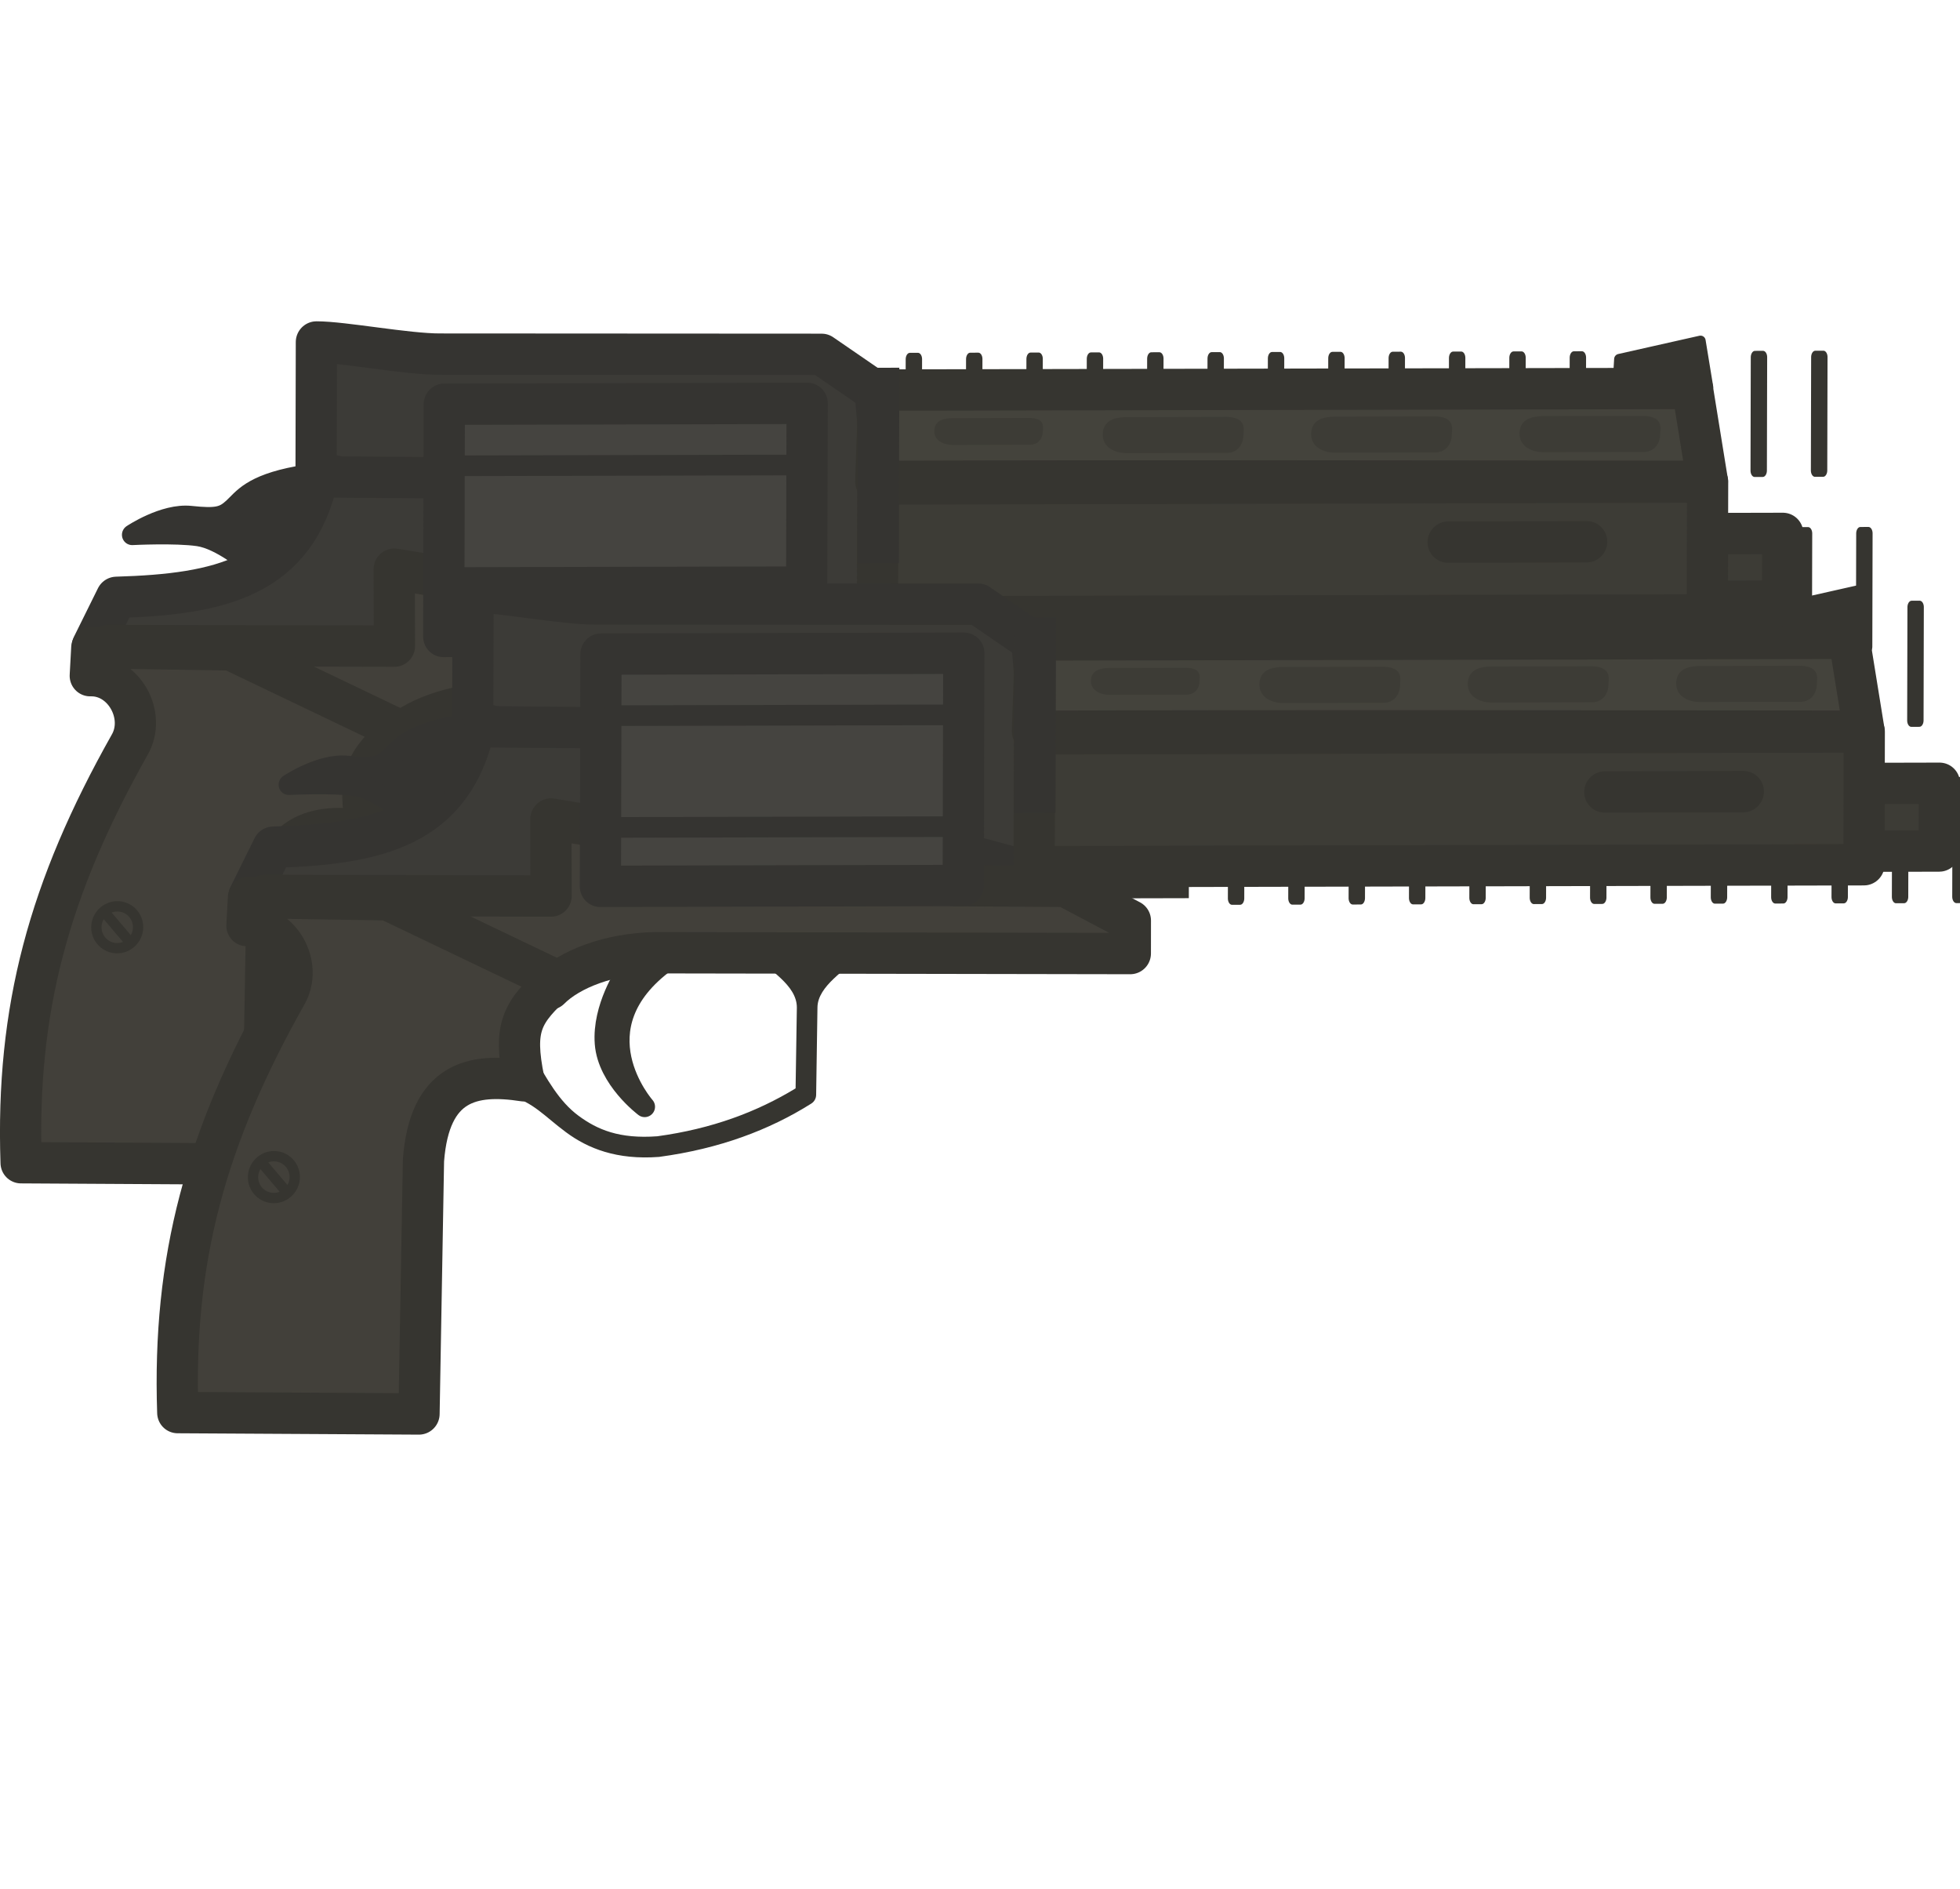
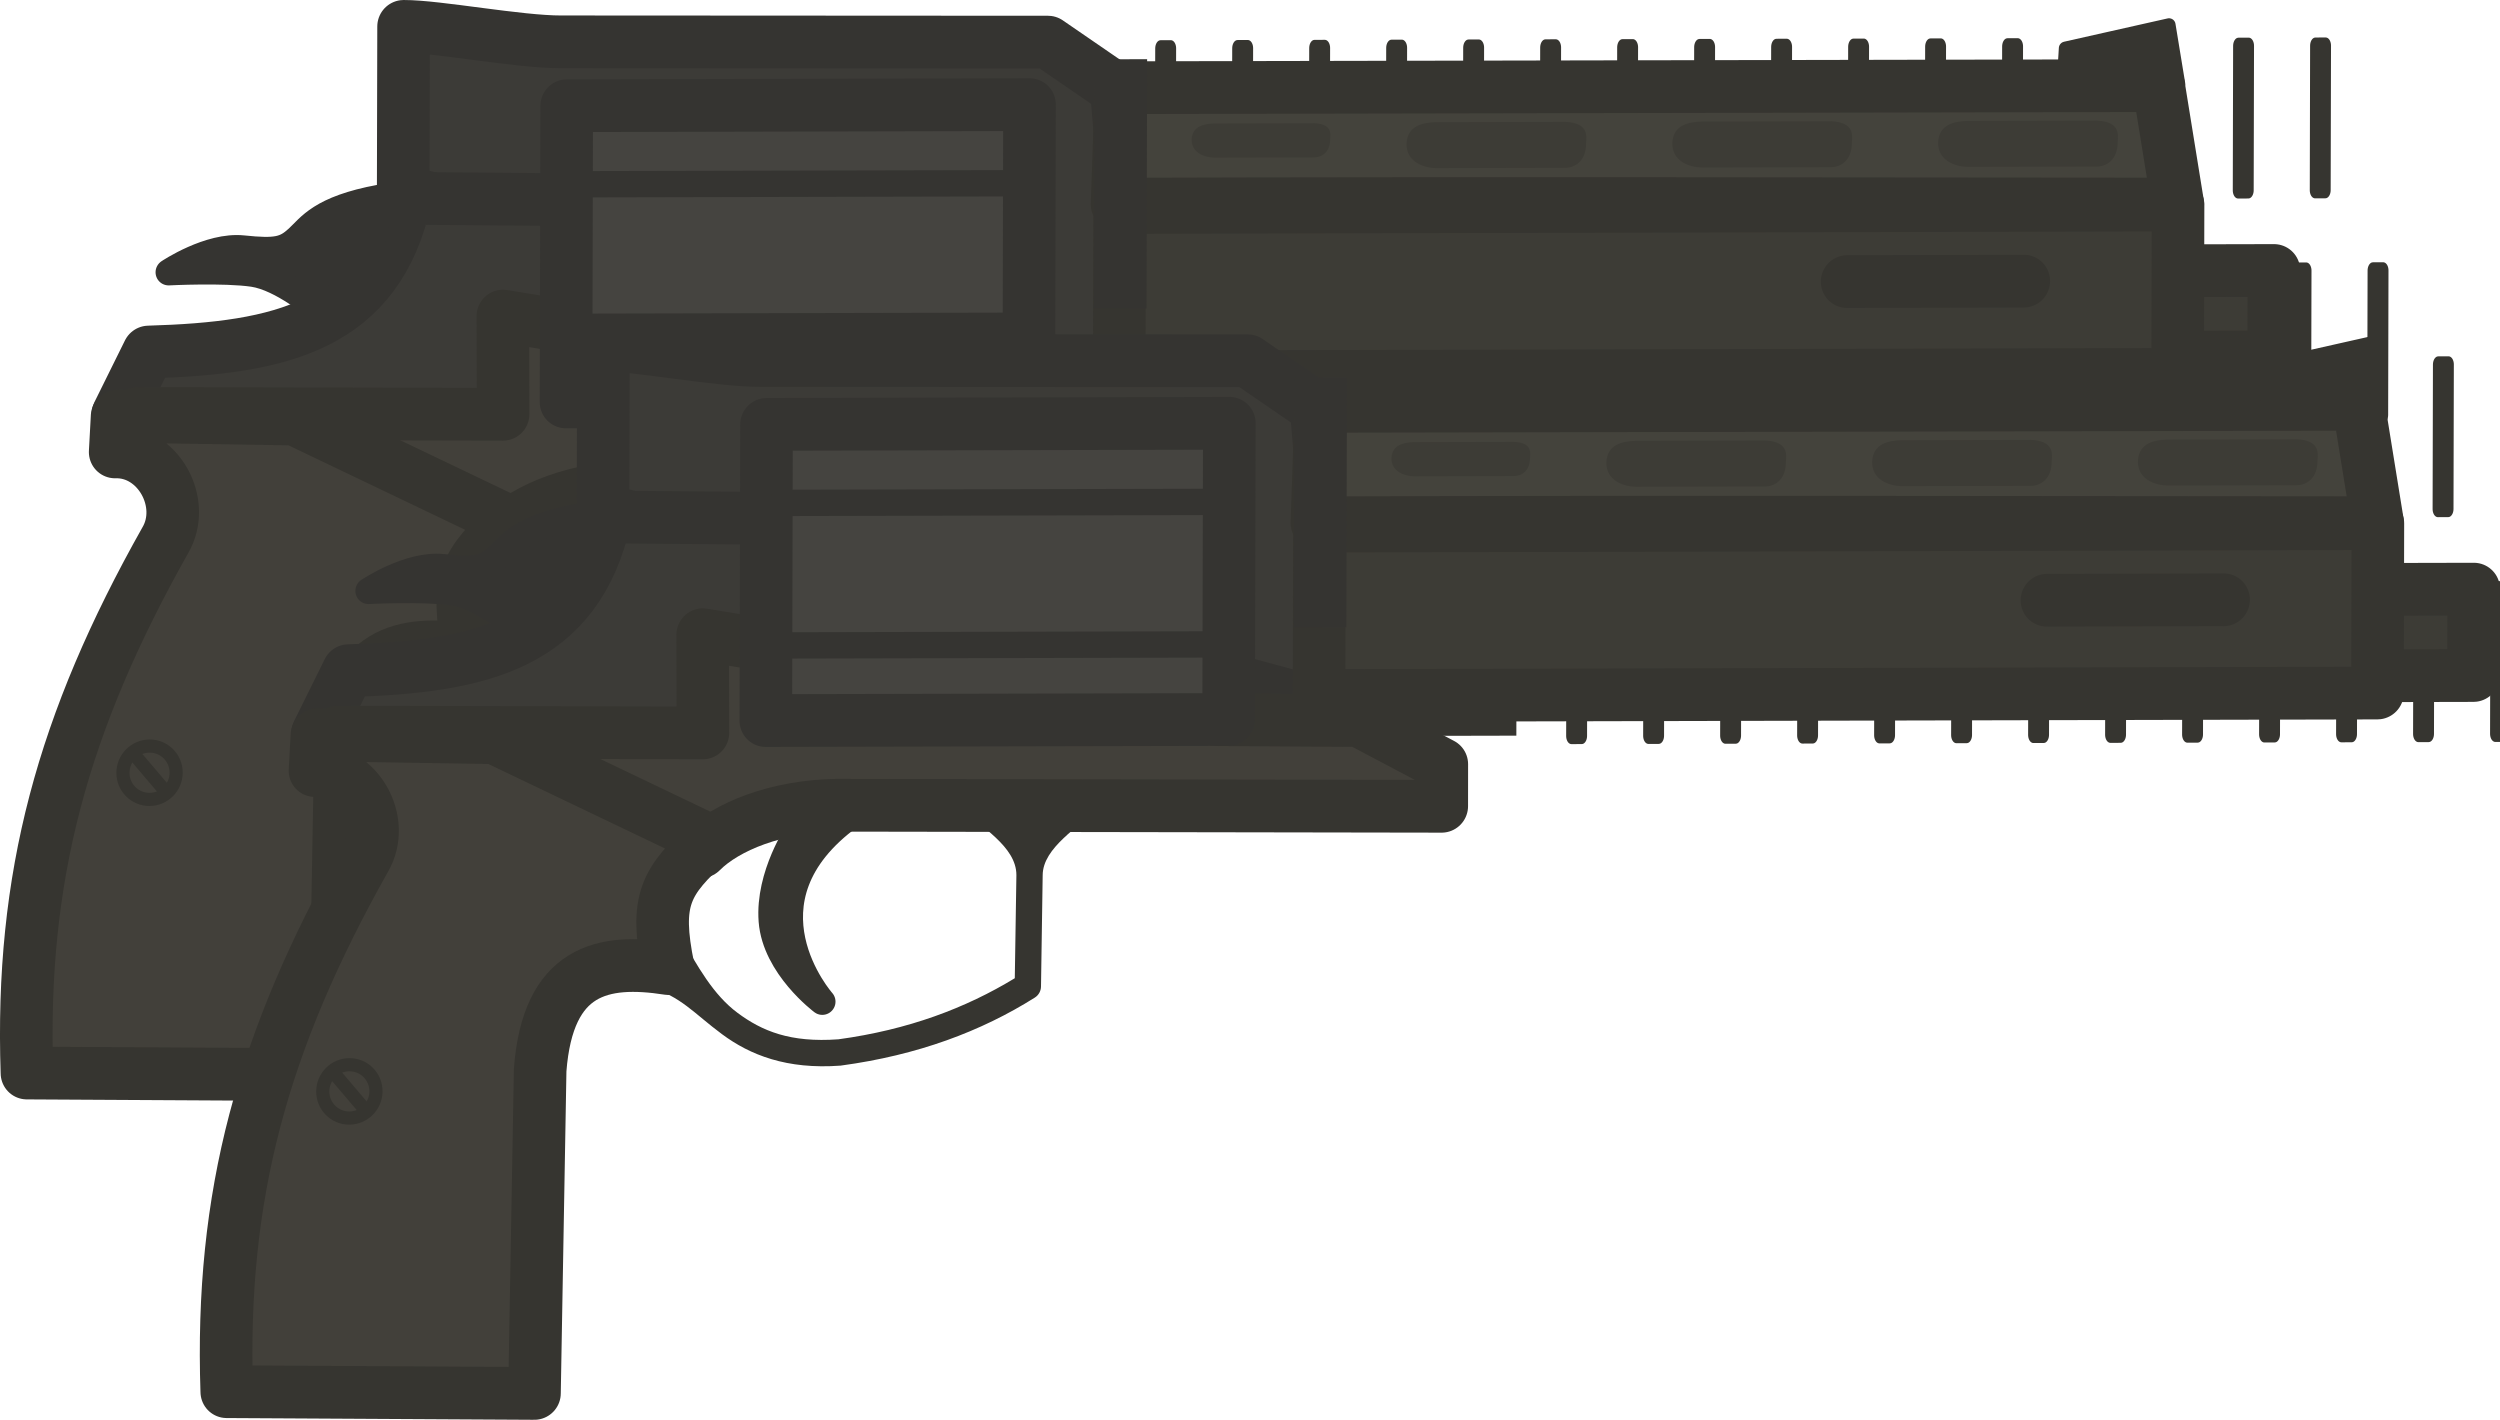
- <svg xmlns="http://www.w3.org/2000/svg" width="114.199" height="110" viewBox="0 0 30.215 29.104" version="1.1" id="svg5" xml:space="preserve">
+ <svg xmlns="http://www.w3.org/2000/svg" width="114.199" height="64.856" viewBox="0 0 30.215 17.16" version="1.1" id="svg5" xml:space="preserve">
  <defs id="defs2" />
-   <g id="layer1">
+   <g id="layer1" transform="translate(0,-4.952204)">
    <g id="g341" transform="matrix(0.3002427,-7.0243466e-4,-7.0240988e-4,0.3010538,-0.06146595,4.251714)">
      <path style="fill:#363530;fill-opacity:1;stroke:#363530;stroke-width:2.117;stroke-linecap:square;stroke-linejoin:round;stroke-dasharray:none;stroke-opacity:1" d="m 49.888,18.134 h 2.299" id="path11-7" />
      <text xml:space="preserve" style="font-weight:bold;font-size:4.744px;font-family:'Russo One';-inkscape-font-specification:'Russo One Bold';opacity:1;fill:#3d3c36;fill-opacity:1;stroke:#363530;stroke-width:0.529;stroke-linecap:square;stroke-linejoin:round;stroke-dasharray:none;stroke-opacity:1" x="67.809" y="14.397" id="text7" transform="scale(0.8055087,1.241451)">
        <tspan id="tspan7" style="fill:#3d3c36;fill-opacity:1;stroke:#363530;stroke-width:0.529;stroke-dasharray:none;stroke-opacity:1" x="67.809" y="14.397">| | | | | | | | | | | | | |</tspan>
      </text>
      <text xml:space="preserve" style="font-weight:bold;font-size:4.744px;font-family:'Russo One';-inkscape-font-specification:'Russo One Bold';fill:#3d3c36;fill-opacity:1;stroke:#363530;stroke-width:0.529;stroke-linecap:square;stroke-linejoin:round;stroke-dasharray:none;stroke-opacity:1" x="57.214" y="7.122" id="text7-2" transform="scale(0.8055087,1.241451)">
        <tspan id="tspan7-9" style="fill:#3d3c36;fill-opacity:1;stroke:#363530;stroke-width:0.529;stroke-dasharray:none;stroke-opacity:1" x="57.214" y="7.122">| | | | | | | | | | | | | | | |</tspan>
      </text>
      <path style="opacity:1;fill:#3c3b37;fill-opacity:1;stroke:#353431;stroke-width:2.117;stroke-linecap:square;stroke-linejoin:round;stroke-dasharray:none;stroke-opacity:1" d="M 16.458,10.031 V 3.424 c 1.355,0 4.636,0.636 6.336,0.636 l 19.601,0.057 2.758,1.893 0.438,5.012 0.117,6.985 z" id="path4" />
      <path style="opacity:1;fill:#3c3b37;fill-opacity:1;stroke:#353431;stroke-width:2.117;stroke-linecap:square;stroke-linejoin:round;stroke-dasharray:none;stroke-opacity:1" d="m 4.997,18.95 1.224,-2.476 c 5.364,-0.144 9.216,-1.022 10.336,-6.146 l 9.414,0.099 -0.892,9.711 -17.738,0.793 z" id="path3" />
      <rect style="opacity:1;fill:#3d3c36;fill-opacity:1;stroke:#363530;stroke-width:2.117;stroke-linecap:square;stroke-linejoin:round;stroke-dasharray:none;stroke-opacity:1" id="rect6" width="7.729" height="3.468" x="84.041" y="13.4" />
      <rect style="opacity:1;fill:#3d3c36;fill-opacity:1;stroke:#363530;stroke-width:2.117;stroke-linecap:square;stroke-linejoin:round;stroke-dasharray:none;stroke-opacity:1" id="rect1" width="42.607" height="6.8" x="45.299" y="10.762" />
      <path style="font-variation-settings:normal;opacity:1;fill:#363530;fill-opacity:1;stroke:#363530;stroke-width:1.058;stroke-linecap:butt;stroke-linejoin:round;stroke-miterlimit:4;stroke-dasharray:none;stroke-dashoffset:0;stroke-opacity:1;paint-order:fill markers stroke;stop-color:#000000" d="m 26.44,22.351 c -4.707,3.407 -1.106,7.457 -1.106,7.457 0,0 -1.901,-1.415 -2.045,-3.253 -0.145,-1.838 1.066,-3.605 1.066,-3.605" id="path5547-8" />
      <path style="opacity:1;fill:#42403a;fill-opacity:1;stroke:#363530;stroke-width:2.117;stroke-linecap:square;stroke-linejoin:round;stroke-dasharray:none;stroke-opacity:1" d="m 50.249,22.021 -24.377,-0.099 c -2.389,0.037 -4.412,0.833 -5.428,1.849 l -14.645,-4.832 14.702,0.067 -0.019,-3.943 20.744,3.459 5.688,0.05 3.333,1.764 z" id="path2" />
      <path style="opacity:1;fill:#44433c;fill-opacity:1;stroke:#363530;stroke-width:2.117;stroke-linecap:square;stroke-linejoin:round;stroke-dasharray:none;stroke-opacity:1" d="m 45.346,5.953 -0.15,4.675 c 14.215,-0.014 28.484,0.054 42.699,0.096 L 87.113,5.968 Z" id="path1" />
      <path style="font-variation-settings:normal;opacity:1;fill:#353431;fill-opacity:1;stroke:#353431;stroke-width:1.058;stroke-linecap:butt;stroke-linejoin:round;stroke-miterlimit:4;stroke-dasharray:none;stroke-dashoffset:0;stroke-opacity:1;paint-order:fill markers stroke;stop-color:#000000" d="m 15.524,10.302 c -2.409,0.438 -2.818,1.168 -3.314,1.621 -0.496,0.453 -0.838,0.551 -2.196,0.405 -1.358,-0.146 -2.988,0.944 -2.988,0.944 0,0 2.234,-0.108 3.402,0.067 1.168,0.175 2.592,1.402 2.592,1.402 1.156,-0.622 2.22,-1.57 2.504,-4.438 z" id="path4001-2" />
      <path id="rect6952" style="opacity:1;fill:#3d3c36;fill-opacity:1;stroke:#363530;stroke-width:0;stroke-linecap:round;stroke-miterlimit:4;stroke-dasharray:none;stroke-opacity:1" d="m 58.017,7.367 h 5.226 c 0.917,0.047 0.853,0.556 0.827,0.855 0.01,0.69 -0.415,0.984 -0.827,0.99 H 58.017 C 57.528,9.197 56.827,8.957 56.843,8.222 56.879,7.486 57.52,7.384 58.017,7.367 Z" />
      <path id="rect6952-2" style="opacity:1;fill:#3d3c36;fill-opacity:1;stroke:#363530;stroke-width:0;stroke-linecap:round;stroke-miterlimit:4;stroke-dasharray:none;stroke-opacity:1" d="m 49.098,7.398 h 4.032 c 0.707,0.035 0.658,0.414 0.638,0.636 0.008,0.513 -0.32,0.732 -0.638,0.737 h -4.032 c -0.377,-0.012 -0.918,-0.19 -0.906,-0.737 0.028,-0.547 0.522,-0.623 0.906,-0.636 z" />
      <path id="rect6952-8" style="opacity:1;fill:#3d3c36;fill-opacity:1;stroke:#363530;stroke-width:0;stroke-linecap:round;stroke-miterlimit:4;stroke-dasharray:none;stroke-opacity:1" d="m 68.716,7.367 h 5.226 c 0.917,0.047 0.853,0.556 0.827,0.855 0.01,0.69 -0.415,0.984 -0.827,0.99 H 68.716 C 68.227,9.197 67.526,8.957 67.542,8.222 67.578,7.486 68.219,7.384 68.716,7.367 Z" />
      <path id="rect6952-8-1" style="opacity:1;fill:#3d3c36;fill-opacity:1;stroke:#363530;stroke-width:0;stroke-linecap:round;stroke-miterlimit:4;stroke-dasharray:none;stroke-opacity:1" d="m 79.416,7.367 h 5.226 c 0.917,0.047 0.853,0.556 0.827,0.855 0.01,0.69 -0.415,0.984 -0.827,0.99 H 79.416 C 78.927,9.197 78.226,8.957 78.241,8.222 78.277,7.486 78.918,7.384 79.416,7.367 Z" />
      <path style="opacity:1;fill:#42403a;fill-opacity:1;stroke:#363530;stroke-width:2.117;stroke-linecap:square;stroke-linejoin:round;stroke-dasharray:none;stroke-opacity:1" d="m 4.963,19.049 -0.075,1.432 c 1.734,-0.047 2.897,2.053 2.028,3.548 -4.13,7.335 -5.804,13.518 -5.521,21.379 l 12.387,0.099 0.198,-12.981 c 0.298,-4.036 2.498,-4.479 5.153,-4.063 -0.579,-2.779 -0.121,-3.51 1.666,-5.126 l -8.684,-4.158 z" id="path5" />
      <path style="font-variation-settings:normal;opacity:1;fill:#3d3c36;fill-opacity:1;stroke:#363530;stroke-width:2.117;stroke-linecap:round;stroke-linejoin:miter;stroke-miterlimit:4;stroke-dasharray:none;stroke-dashoffset:0;stroke-opacity:1;paint-order:fill markers stroke;stop-color:#000000" d="m 74.592,13.805 c 7.111,0 7.111,0 7.111,0" id="path10658-3" />
      <rect style="opacity:1;fill:#454440;fill-opacity:1;stroke:#353431;stroke-width:2.117;stroke-linecap:square;stroke-linejoin:round;stroke-dasharray:none;stroke-opacity:1" id="rect3" width="18.63" height="11.891" x="23.032" y="6.625" />
      <path style="color:#000000;opacity:1;fill:#363530;stroke-linecap:square;stroke-linejoin:round;-inkscape-stroke:none" d="m 31.02,22.098 c 0.628,0.716 2.113,1.48 2.113,2.646 l -0.055,4.139 c -1.973,1.194 -4.277,2.059 -7.094,2.436 -1.946,0.138 -3.08,-0.343 -4.059,-1.068 -0.981,-0.726 -1.615,-1.861 -2.338,-3.134 l -0.986,0.187 -0.65,0.836 0.416,1.066 c 1.277,0.373 1.798,1.059 2.928,1.895 1.13,0.837 2.608,1.431 4.775,1.275 0.01,-9.9e-4 0.021,-0.002 0.031,-0.004 3.072,-0.408 5.629,-1.358 7.785,-2.709 0.153,-0.096 0.247,-0.264 0.248,-0.445 l 0.057,-4.465 c 0,-1.129 1.508,-1.936 2.121,-2.646 z" id="path6" />
      <path style="opacity:1;fill:#353431;fill-opacity:1;stroke:#353431;stroke-width:1.058;stroke-linecap:square;stroke-linejoin:round;stroke-dasharray:none;stroke-opacity:1" d="M 23.75,9.779 H 41.04" id="path7" />
      <path style="fill:#353431;fill-opacity:1;stroke:#353431;stroke-width:1.058;stroke-linecap:square;stroke-linejoin:round;stroke-dasharray:none;stroke-opacity:1" d="M 23.627,15.501 H 40.917" id="path7-7" />
      <path style="opacity:1;fill:#363530;fill-opacity:1;stroke:#363530;stroke-width:0.529;stroke-linecap:square;stroke-linejoin:round;stroke-dasharray:none;stroke-opacity:1" d="m 83.291,5.579 0.066,-1.124 4.167,-0.926 0.397,2.381 z" id="path8" />
      <circle style="font-variation-settings:normal;fill:#42403a;fill-opacity:1;fill-rule:evenodd;stroke:#363530;stroke-width:0.529;stroke-linecap:round;stroke-linejoin:round;stroke-miterlimit:4;stroke-dasharray:none;stroke-dashoffset:0;stroke-opacity:1;stop-color:#000000" id="path15067-3" cx="6.302" cy="33.364" r="1.071" />
      <path style="fill:#42403a;fill-opacity:1;stroke:#363530;stroke-width:0.529;stroke-linecap:square;stroke-linejoin:round;stroke-dasharray:none;stroke-opacity:1" d="m 5.715,32.67 1.251,1.467" id="path9" />
      <path style="opacity:1;fill:#353431;fill-opacity:1;stroke:#353431;stroke-width:2.117;stroke-linecap:square;stroke-linejoin:round;stroke-dasharray:none;stroke-opacity:1" d="M 45.334,5.87 V 13.76" id="path10" />
    </g>
    <g id="g341-3" transform="matrix(0.3002427,-7.0243466e-4,-7.0240988e-4,0.3010538,2.353583,8.10297)">
      <path style="fill:#363530;fill-opacity:1;stroke:#363530;stroke-width:2.117;stroke-linecap:square;stroke-linejoin:round;stroke-dasharray:none;stroke-opacity:1" d="m 49.888,18.134 h 2.299" id="path11-7-6" />
      <text xml:space="preserve" style="font-weight:bold;font-size:4.744px;font-family:'Russo One';-inkscape-font-specification:'Russo One Bold';opacity:1;fill:#3d3c36;fill-opacity:1;stroke:#363530;stroke-width:0.529;stroke-linecap:square;stroke-linejoin:round;stroke-dasharray:none;stroke-opacity:1" x="67.809" y="14.397" id="text7-7" transform="scale(0.8055087,1.241451)">
        <tspan id="tspan7-5" style="fill:#3d3c36;fill-opacity:1;stroke:#363530;stroke-width:0.529;stroke-dasharray:none;stroke-opacity:1" x="67.809" y="14.397">| | | | | | | | | | | | | |</tspan>
      </text>
      <text xml:space="preserve" style="font-weight:bold;font-size:4.744px;font-family:'Russo One';-inkscape-font-specification:'Russo One Bold';fill:#3d3c36;fill-opacity:1;stroke:#363530;stroke-width:0.529;stroke-linecap:square;stroke-linejoin:round;stroke-dasharray:none;stroke-opacity:1" x="57.214" y="7.122" id="text7-2-3" transform="scale(0.8055087,1.241451)">
        <tspan id="tspan7-9-5" style="fill:#3d3c36;fill-opacity:1;stroke:#363530;stroke-width:0.529;stroke-dasharray:none;stroke-opacity:1" x="57.214" y="7.122">| | | | | | | | | | | | | | | |</tspan>
      </text>
      <path style="opacity:1;fill:#3c3b37;fill-opacity:1;stroke:#353431;stroke-width:2.117;stroke-linecap:square;stroke-linejoin:round;stroke-dasharray:none;stroke-opacity:1" d="M 16.458,10.031 V 3.424 c 1.355,0 4.636,0.636 6.336,0.636 l 19.601,0.057 2.758,1.893 0.438,5.012 0.117,6.985 z" id="path4-6" />
      <path style="opacity:1;fill:#3c3b37;fill-opacity:1;stroke:#353431;stroke-width:2.117;stroke-linecap:square;stroke-linejoin:round;stroke-dasharray:none;stroke-opacity:1" d="m 4.997,18.95 1.224,-2.476 c 5.364,-0.144 9.216,-1.022 10.336,-6.146 l 9.414,0.099 -0.892,9.711 -17.738,0.793 z" id="path3-2" />
      <rect style="opacity:1;fill:#3d3c36;fill-opacity:1;stroke:#363530;stroke-width:2.117;stroke-linecap:square;stroke-linejoin:round;stroke-dasharray:none;stroke-opacity:1" id="rect6-9" width="7.729" height="3.468" x="84.041" y="13.4" />
      <rect style="opacity:1;fill:#3d3c36;fill-opacity:1;stroke:#363530;stroke-width:2.117;stroke-linecap:square;stroke-linejoin:round;stroke-dasharray:none;stroke-opacity:1" id="rect1-1" width="42.607" height="6.8" x="45.299" y="10.762" />
      <path style="font-variation-settings:normal;opacity:1;fill:#363530;fill-opacity:1;stroke:#363530;stroke-width:1.058;stroke-linecap:butt;stroke-linejoin:round;stroke-miterlimit:4;stroke-dasharray:none;stroke-dashoffset:0;stroke-opacity:1;paint-order:fill markers stroke;stop-color:#000000" d="m 26.44,22.351 c -4.707,3.407 -1.106,7.457 -1.106,7.457 0,0 -1.901,-1.415 -2.045,-3.253 -0.145,-1.838 1.066,-3.605 1.066,-3.605" id="path5547-8-2" />
      <path style="opacity:1;fill:#42403a;fill-opacity:1;stroke:#363530;stroke-width:2.117;stroke-linecap:square;stroke-linejoin:round;stroke-dasharray:none;stroke-opacity:1" d="m 50.249,22.021 -24.377,-0.099 c -2.389,0.037 -4.412,0.833 -5.428,1.849 l -14.645,-4.832 14.702,0.067 -0.019,-3.943 20.744,3.459 5.688,0.05 3.333,1.764 z" id="path2-7" />
      <path style="opacity:1;fill:#44433c;fill-opacity:1;stroke:#363530;stroke-width:2.117;stroke-linecap:square;stroke-linejoin:round;stroke-dasharray:none;stroke-opacity:1" d="m 45.346,5.953 -0.15,4.675 c 14.215,-0.014 28.484,0.054 42.699,0.096 L 87.113,5.968 Z" id="path1-0" />
      <path style="font-variation-settings:normal;opacity:1;fill:#353431;fill-opacity:1;stroke:#353431;stroke-width:1.058;stroke-linecap:butt;stroke-linejoin:round;stroke-miterlimit:4;stroke-dasharray:none;stroke-dashoffset:0;stroke-opacity:1;paint-order:fill markers stroke;stop-color:#000000" d="m 15.524,10.302 c -2.409,0.438 -2.818,1.168 -3.314,1.621 -0.496,0.453 -0.838,0.551 -2.196,0.405 -1.358,-0.146 -2.988,0.944 -2.988,0.944 0,0 2.234,-0.108 3.402,0.067 1.168,0.175 2.592,1.402 2.592,1.402 1.156,-0.622 2.22,-1.57 2.504,-4.438 z" id="path4001-2-9" />
      <path id="rect6952-3" style="opacity:1;fill:#3d3c36;fill-opacity:1;stroke:#363530;stroke-width:0;stroke-linecap:round;stroke-miterlimit:4;stroke-dasharray:none;stroke-opacity:1" d="m 58.017,7.367 h 5.226 c 0.917,0.047 0.853,0.556 0.827,0.855 0.01,0.69 -0.415,0.984 -0.827,0.99 H 58.017 C 57.528,9.197 56.827,8.957 56.843,8.222 56.879,7.486 57.52,7.384 58.017,7.367 Z" />
      <path id="rect6952-2-6" style="opacity:1;fill:#3d3c36;fill-opacity:1;stroke:#363530;stroke-width:0;stroke-linecap:round;stroke-miterlimit:4;stroke-dasharray:none;stroke-opacity:1" d="m 49.098,7.398 h 4.032 c 0.707,0.035 0.658,0.414 0.638,0.636 0.008,0.513 -0.32,0.732 -0.638,0.737 h -4.032 c -0.377,-0.012 -0.918,-0.19 -0.906,-0.737 0.028,-0.547 0.522,-0.623 0.906,-0.636 z" />
      <path id="rect6952-8-0" style="opacity:1;fill:#3d3c36;fill-opacity:1;stroke:#363530;stroke-width:0;stroke-linecap:round;stroke-miterlimit:4;stroke-dasharray:none;stroke-opacity:1" d="m 68.716,7.367 h 5.226 c 0.917,0.047 0.853,0.556 0.827,0.855 0.01,0.69 -0.415,0.984 -0.827,0.99 H 68.716 C 68.227,9.197 67.526,8.957 67.542,8.222 67.578,7.486 68.219,7.384 68.716,7.367 Z" />
      <path id="rect6952-8-1-6" style="opacity:1;fill:#3d3c36;fill-opacity:1;stroke:#363530;stroke-width:0;stroke-linecap:round;stroke-miterlimit:4;stroke-dasharray:none;stroke-opacity:1" d="m 79.416,7.367 h 5.226 c 0.917,0.047 0.853,0.556 0.827,0.855 0.01,0.69 -0.415,0.984 -0.827,0.99 H 79.416 C 78.927,9.197 78.226,8.957 78.241,8.222 78.277,7.486 78.918,7.384 79.416,7.367 Z" />
      <path style="opacity:1;fill:#42403a;fill-opacity:1;stroke:#363530;stroke-width:2.117;stroke-linecap:square;stroke-linejoin:round;stroke-dasharray:none;stroke-opacity:1" d="m 4.963,19.049 -0.075,1.432 c 1.734,-0.047 2.897,2.053 2.028,3.548 -4.13,7.335 -5.804,13.518 -5.521,21.379 l 12.387,0.099 0.198,-12.981 c 0.298,-4.036 2.498,-4.479 5.153,-4.063 -0.579,-2.779 -0.121,-3.51 1.666,-5.126 l -8.684,-4.158 z" id="path5-2" />
      <path style="font-variation-settings:normal;opacity:1;fill:#3d3c36;fill-opacity:1;stroke:#363530;stroke-width:2.117;stroke-linecap:round;stroke-linejoin:miter;stroke-miterlimit:4;stroke-dasharray:none;stroke-dashoffset:0;stroke-opacity:1;paint-order:fill markers stroke;stop-color:#000000" d="m 74.592,13.805 c 7.111,0 7.111,0 7.111,0" id="path10658-3-6" />
      <rect style="opacity:1;fill:#454440;fill-opacity:1;stroke:#353431;stroke-width:2.117;stroke-linecap:square;stroke-linejoin:round;stroke-dasharray:none;stroke-opacity:1" id="rect3-1" width="18.63" height="11.891" x="23.032" y="6.625" />
      <path style="color:#000000;opacity:1;fill:#363530;stroke-linecap:square;stroke-linejoin:round;-inkscape-stroke:none" d="m 31.02,22.098 c 0.628,0.716 2.113,1.48 2.113,2.646 l -0.055,4.139 c -1.973,1.194 -4.277,2.059 -7.094,2.436 -1.946,0.138 -3.08,-0.343 -4.059,-1.068 -0.981,-0.726 -1.615,-1.861 -2.338,-3.134 l -0.986,0.187 -0.65,0.836 0.416,1.066 c 1.277,0.373 1.798,1.059 2.928,1.895 1.13,0.837 2.608,1.431 4.775,1.275 0.01,-9.9e-4 0.021,-0.002 0.031,-0.004 3.072,-0.408 5.629,-1.358 7.785,-2.709 0.153,-0.096 0.247,-0.264 0.248,-0.445 l 0.057,-4.465 c 0,-1.129 1.508,-1.936 2.121,-2.646 z" id="path6-8" />
      <path style="opacity:1;fill:#353431;fill-opacity:1;stroke:#353431;stroke-width:1.058;stroke-linecap:square;stroke-linejoin:round;stroke-dasharray:none;stroke-opacity:1" d="M 23.75,9.779 H 41.04" id="path7-79" />
      <path style="fill:#353431;fill-opacity:1;stroke:#353431;stroke-width:1.058;stroke-linecap:square;stroke-linejoin:round;stroke-dasharray:none;stroke-opacity:1" d="M 23.627,15.501 H 40.917" id="path7-7-2" />
      <path style="opacity:1;fill:#363530;fill-opacity:1;stroke:#363530;stroke-width:0.529;stroke-linecap:square;stroke-linejoin:round;stroke-dasharray:none;stroke-opacity:1" d="m 83.291,5.579 0.066,-1.124 4.167,-0.926 0.397,2.381 z" id="path8-0" />
      <circle style="font-variation-settings:normal;fill:#42403a;fill-opacity:1;fill-rule:evenodd;stroke:#363530;stroke-width:0.529;stroke-linecap:round;stroke-linejoin:round;stroke-miterlimit:4;stroke-dasharray:none;stroke-dashoffset:0;stroke-opacity:1;stop-color:#000000" id="path15067-3-2" cx="6.302" cy="33.364" r="1.071" />
      <path style="fill:#42403a;fill-opacity:1;stroke:#363530;stroke-width:0.529;stroke-linecap:square;stroke-linejoin:round;stroke-dasharray:none;stroke-opacity:1" d="m 5.715,32.67 1.251,1.467" id="path9-3" />
      <path style="opacity:1;fill:#353431;fill-opacity:1;stroke:#353431;stroke-width:2.117;stroke-linecap:square;stroke-linejoin:round;stroke-dasharray:none;stroke-opacity:1" d="M 45.334,5.87 V 13.76" id="path10-7" />
    </g>
  </g>
</svg>
